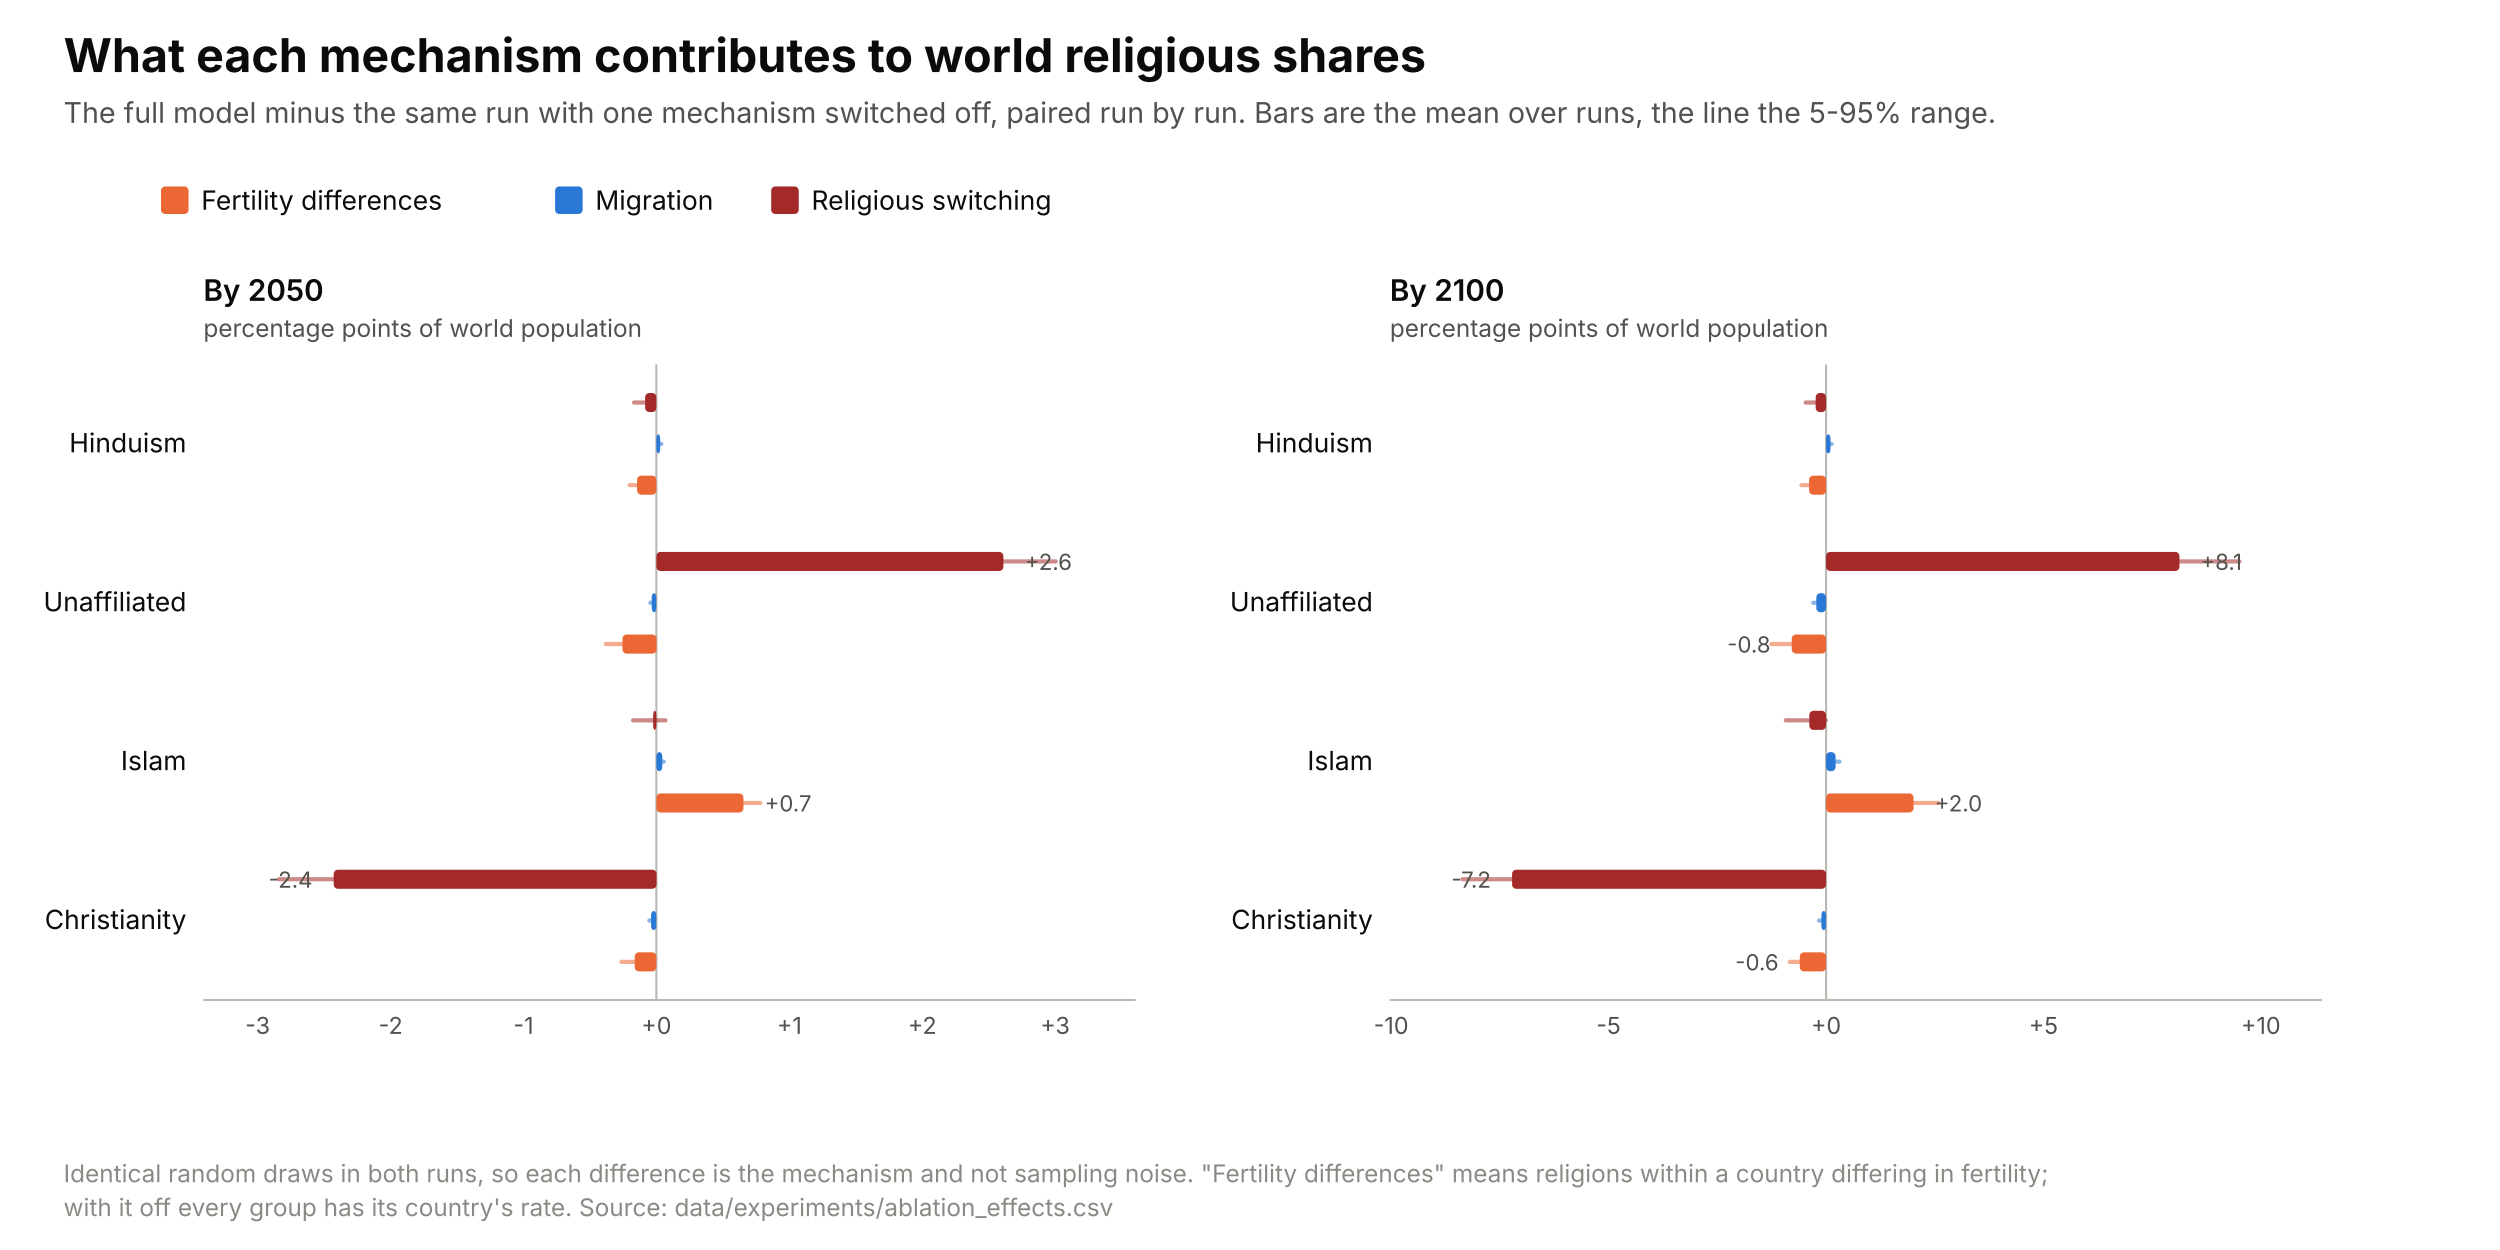
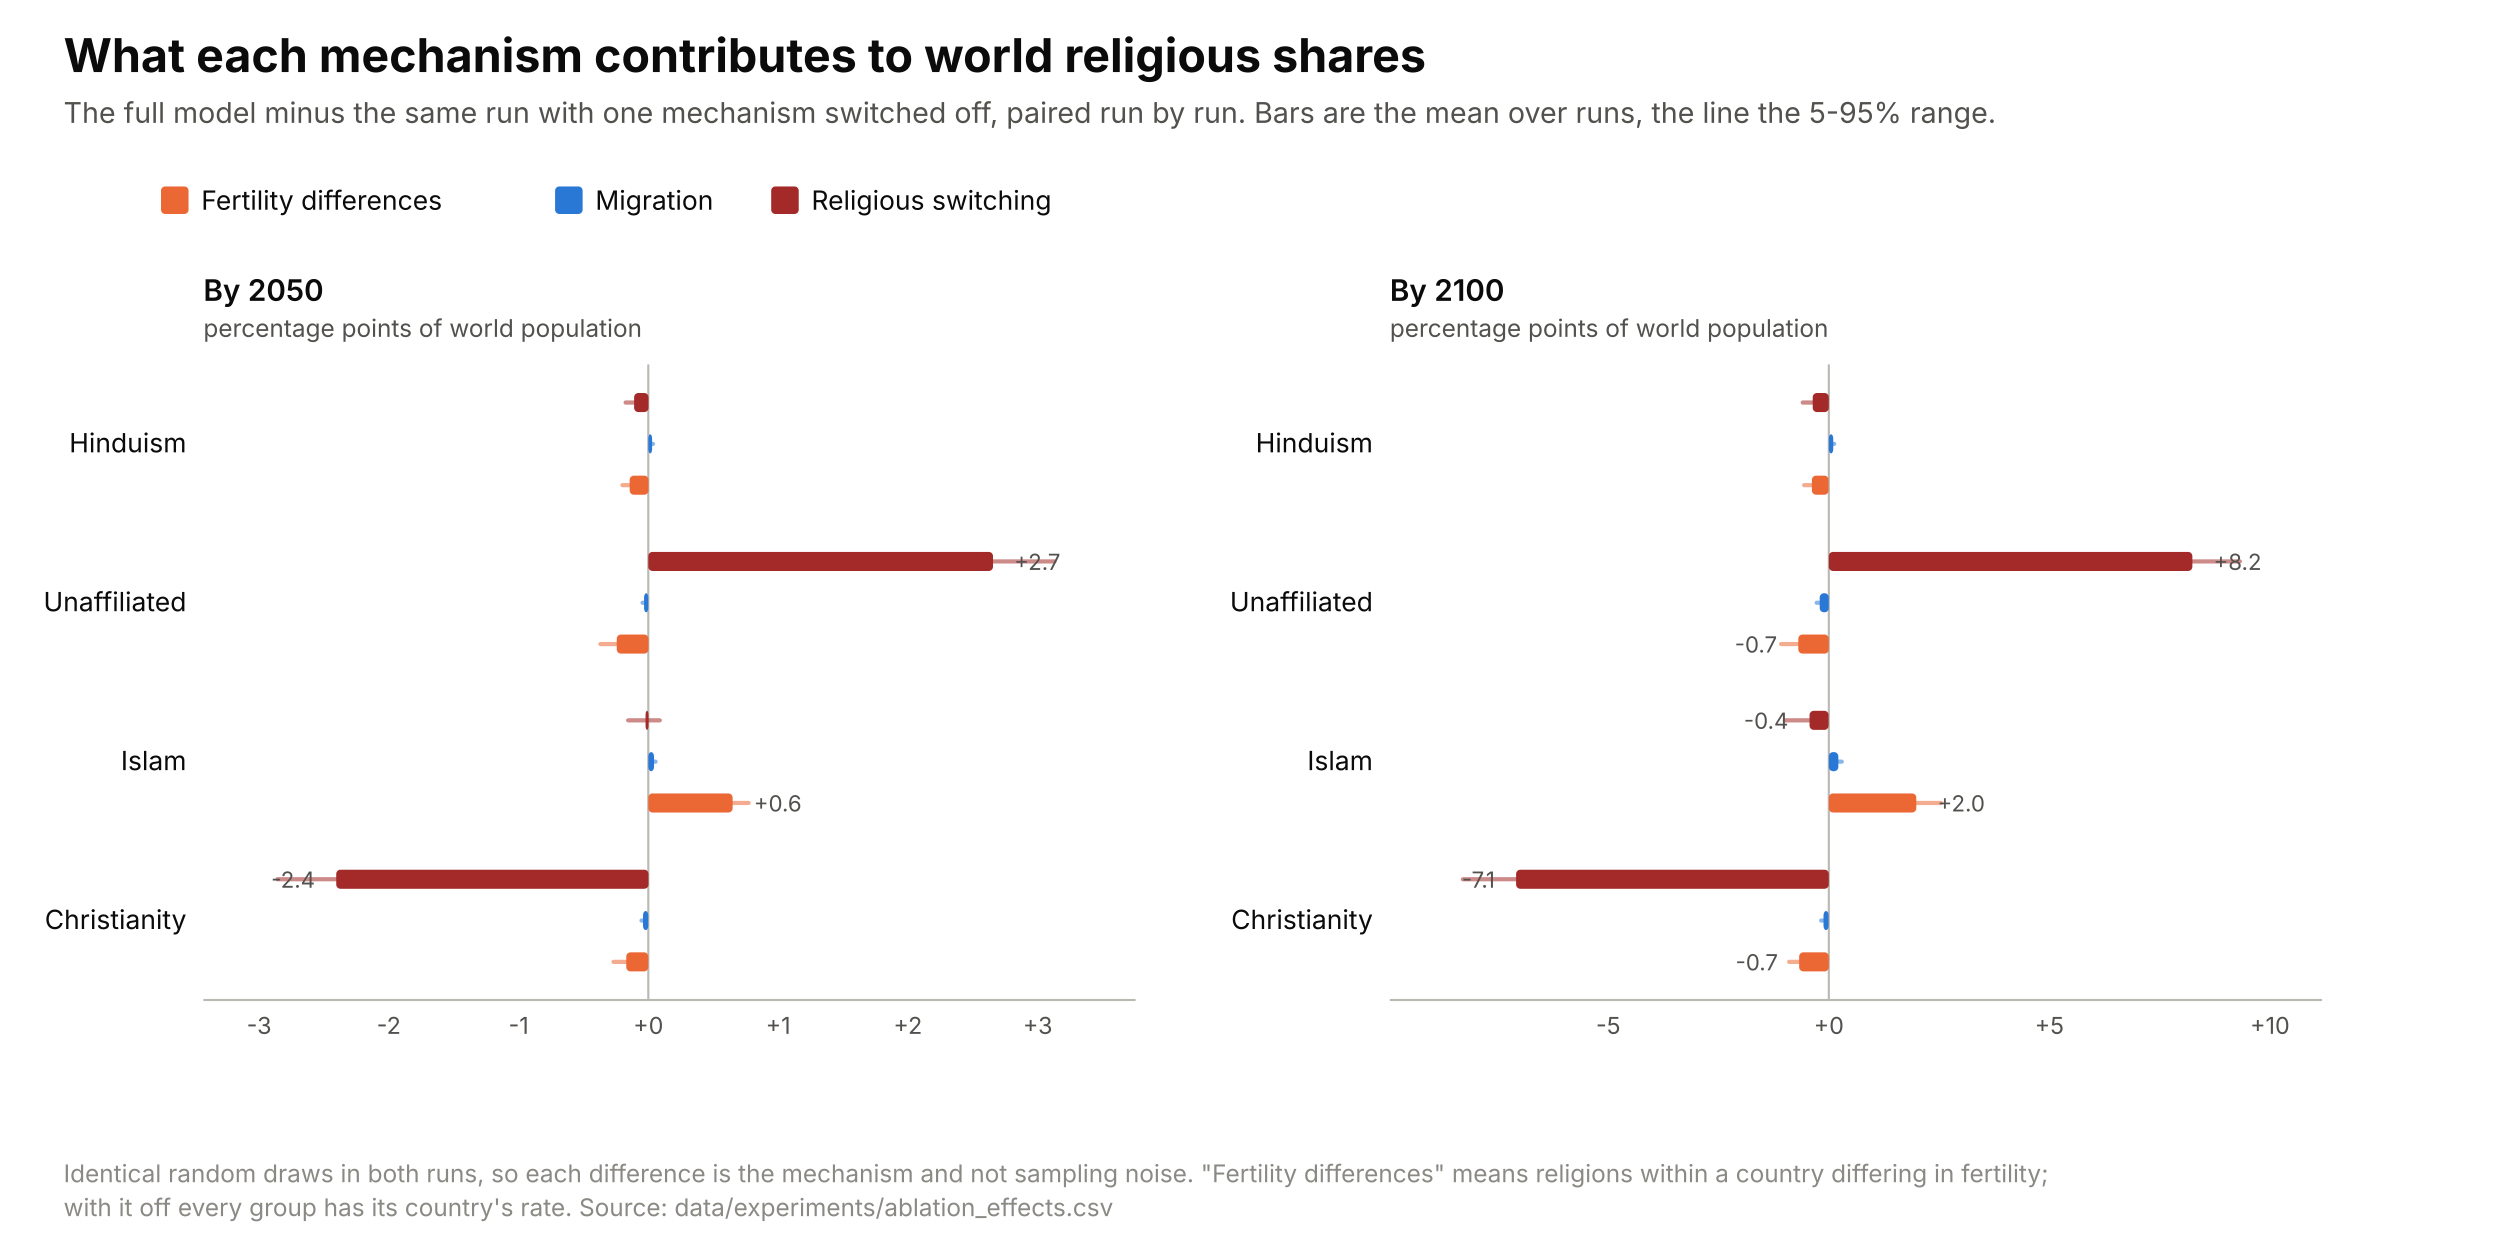
<svg xmlns="http://www.w3.org/2000/svg" viewBox="0 0 1180 590" role="img" font-family="system-ui,-apple-system,Segoe UI,sans-serif">
  <rect width="100%" height="100%" fill="#ffffff" />
  <text x="30" y="34" font-size="22" font-weight="700" fill="#0b0b0b">What each mechanism contributes to world religious shares</text>
  <text x="30" y="58" font-size="13.5" fill="#52514e">The full model minus the same run with one mechanism switched off, paired run by run. Bars are the mean over runs, the line the 5-95% range.</text>
  <rect x="76.0" y="88.0" width="13" height="13" rx="2" fill="#eb6834" />
  <text x="95.0" y="99.0" font-size="12.5" fill="#0b0b0b" text-anchor="start">Fertility differences</text>
  <rect x="262.0" y="88.0" width="13" height="13" rx="2" fill="#2a78d6" />
  <text x="281.0" y="99.0" font-size="12.5" fill="#0b0b0b" text-anchor="start">Migration</text>
  <rect x="364.0" y="88.0" width="13" height="13" rx="2" fill="#a32a28" />
  <text x="383.0" y="99.0" font-size="12.5" fill="#0b0b0b" text-anchor="start">Religious switching</text>
  <text x="96.0" y="142.0" font-size="14" fill="#0b0b0b" text-anchor="start" font-weight="600">By 2050</text>
  <text x="96.0" y="159.0" font-size="11.5" fill="#52514e" text-anchor="start">percentage points of world population</text>
-   <text x="121.6" y="488.0" font-size="11" fill="#52514e" text-anchor="middle">-3</text>
-   <text x="184.4" y="488.0" font-size="11" fill="#52514e" text-anchor="middle">-2</text>
-   <text x="247.1" y="488.0" font-size="11" fill="#52514e" text-anchor="middle">-1</text>
-   <text x="309.8" y="488.0" font-size="11" fill="#52514e" text-anchor="middle">+0</text>
-   <text x="372.6" y="488.0" font-size="11" fill="#52514e" text-anchor="middle">+1</text>
-   <text x="435.3" y="488.0" font-size="11" fill="#52514e" text-anchor="middle">+2</text>
-   <text x="498.0" y="488.0" font-size="11" fill="#52514e" text-anchor="middle">+3</text>
-   <line x1="309.8" y1="172.0" x2="309.8" y2="472.0" stroke="#b9b8b2" stroke-width="1" />
+   <text x="122.3" y="488.0" font-size="11" fill="#52514e" text-anchor="middle">-3</text>
+   <text x="183.5" y="488.0" font-size="11" fill="#52514e" text-anchor="middle">-2</text>
+   <text x="244.8" y="488.0" font-size="11" fill="#52514e" text-anchor="middle">-1</text>
+   <text x="306.0" y="488.0" font-size="11" fill="#52514e" text-anchor="middle">+0</text>
+   <text x="367.3" y="488.0" font-size="11" fill="#52514e" text-anchor="middle">+1</text>
+   <text x="428.5" y="488.0" font-size="11" fill="#52514e" text-anchor="middle">+2</text>
+   <text x="489.8" y="488.0" font-size="11" fill="#52514e" text-anchor="middle">+3</text>
+   <line x1="306.0" y1="172.0" x2="306.0" y2="472.0" stroke="#b9b8b2" stroke-width="1" />
  <line x1="96.0" y1="472.0" x2="536.0" y2="472.0" stroke="#b9b8b2" stroke-width="1" />
-   <line x1="293.3" y1="454.0" x2="306.3" y2="454.0" stroke="#eb6834" stroke-width="2.0" stroke-linecap="round" opacity="0.55" />
-   <rect x="299.6" y="449.5" width="10.2" height="9" rx="2" fill="#eb6834" />
-   <line x1="306.5" y1="434.5" x2="308.1" y2="434.5" stroke="#2a78d6" stroke-width="2.0" stroke-linecap="round" opacity="0.55" />
-   <rect x="307.3" y="430.0" width="2.5" height="9" rx="2" fill="#2a78d6" />
-   <line x1="131.6" y1="415.0" x2="186.4" y2="415.0" stroke="#a32a28" stroke-width="2.0" stroke-linecap="round" opacity="0.55" />
-   <rect x="157.5" y="410.5" width="152.4" height="9" rx="2" fill="#a32a28" />
-   <text x="147.5" y="419.0" font-size="10.5" fill="#52514e" text-anchor="end">-2.4</text>
+   <line x1="289.6" y1="454.0" x2="301.8" y2="454.0" stroke="#eb6834" stroke-width="2.0" stroke-linecap="round" opacity="0.55" />
+   <rect x="295.6" y="449.5" width="10.4" height="9" rx="2" fill="#eb6834" />
+   <line x1="302.8" y1="434.5" x2="304.3" y2="434.5" stroke="#2a78d6" stroke-width="2.0" stroke-linecap="round" opacity="0.55" />
+   <rect x="303.5" y="430.0" width="2.5" height="9" rx="2" fill="#2a78d6" />
+   <line x1="131.0" y1="415.0" x2="179.2" y2="415.0" stroke="#a32a28" stroke-width="2.0" stroke-linecap="round" opacity="0.55" />
+   <rect x="158.7" y="410.5" width="147.4" height="9" rx="2" fill="#a32a28" />
+   <text x="148.7" y="419.0" font-size="10.5" fill="#52514e" text-anchor="end">-2.4</text>
  <text x="88.0" y="438.5" font-size="12.5" fill="#0b0b0b" text-anchor="end">Christianity</text>
-   <line x1="344.8" y1="379.0" x2="358.8" y2="379.0" stroke="#eb6834" stroke-width="2.0" stroke-linecap="round" opacity="0.55" />
-   <rect x="309.8" y="374.5" width="41.1" height="9" rx="2" fill="#eb6834" />
-   <text x="360.9" y="383.0" font-size="10.5" fill="#52514e" text-anchor="start">+0.7</text>
-   <line x1="311.9" y1="359.5" x2="313.3" y2="359.5" stroke="#2a78d6" stroke-width="2.0" stroke-linecap="round" opacity="0.55" />
-   <rect x="309.8" y="355.0" width="2.8" height="9" rx="2" fill="#2a78d6" />
-   <line x1="298.8" y1="340.0" x2="314.1" y2="340.0" stroke="#a32a28" stroke-width="2.0" stroke-linecap="round" opacity="0.55" />
-   <rect x="308.3" y="335.5" width="1.5" height="9" rx="2" fill="#a32a28" />
+   <line x1="340.1" y1="379.0" x2="353.3" y2="379.0" stroke="#eb6834" stroke-width="2.0" stroke-linecap="round" opacity="0.55" />
+   <rect x="306.0" y="374.5" width="39.8" height="9" rx="2" fill="#eb6834" />
+   <text x="355.8" y="383.0" font-size="10.5" fill="#52514e" text-anchor="start">+0.6</text>
+   <line x1="308.0" y1="359.5" x2="309.4" y2="359.5" stroke="#2a78d6" stroke-width="2.0" stroke-linecap="round" opacity="0.55" />
+   <rect x="306.0" y="355.0" width="2.7" height="9" rx="2" fill="#2a78d6" />
+   <line x1="296.5" y1="340.0" x2="311.4" y2="340.0" stroke="#a32a28" stroke-width="2.0" stroke-linecap="round" opacity="0.55" />
+   <rect x="304.7" y="335.5" width="1.4" height="9" rx="2" fill="#a32a28" />
  <text x="88.0" y="363.5" font-size="12.5" fill="#0b0b0b" text-anchor="end">Islam</text>
-   <line x1="286.0" y1="304.0" x2="300.6" y2="304.0" stroke="#eb6834" stroke-width="2.0" stroke-linecap="round" opacity="0.55" />
-   <rect x="293.8" y="299.5" width="16.1" height="9" rx="2" fill="#eb6834" />
-   <line x1="307.0" y1="284.5" x2="308.3" y2="284.5" stroke="#2a78d6" stroke-width="2.0" stroke-linecap="round" opacity="0.55" />
-   <rect x="307.6" y="280.0" width="2.2" height="9" rx="2" fill="#2a78d6" />
-   <line x1="444.4" y1="265.0" x2="498.3" y2="265.0" stroke="#a32a28" stroke-width="2.0" stroke-linecap="round" opacity="0.55" />
-   <rect x="309.8" y="260.5" width="163.8" height="9" rx="2" fill="#a32a28" />
-   <text x="483.7" y="269.0" font-size="10.5" fill="#52514e" text-anchor="start">+2.6</text>
+   <line x1="283.4" y1="304.0" x2="297.3" y2="304.0" stroke="#eb6834" stroke-width="2.0" stroke-linecap="round" opacity="0.55" />
+   <rect x="291.1" y="299.5" width="15.0" height="9" rx="2" fill="#eb6834" />
+   <line x1="303.3" y1="284.5" x2="304.7" y2="284.5" stroke="#2a78d6" stroke-width="2.0" stroke-linecap="round" opacity="0.55" />
+   <rect x="304.0" y="280.0" width="2.0" height="9" rx="2" fill="#2a78d6" />
+   <line x1="444.8" y1="265.0" x2="497.7" y2="265.0" stroke="#a32a28" stroke-width="2.0" stroke-linecap="round" opacity="0.55" />
+   <rect x="306.0" y="260.5" width="162.7" height="9" rx="2" fill="#a32a28" />
+   <text x="478.7" y="269.0" font-size="10.5" fill="#52514e" text-anchor="start">+2.7</text>
  <text x="88.0" y="288.5" font-size="12.5" fill="#0b0b0b" text-anchor="end">Unaffiliated</text>
-   <line x1="297.2" y1="229.0" x2="303.5" y2="229.0" stroke="#eb6834" stroke-width="2.0" stroke-linecap="round" opacity="0.55" />
-   <rect x="300.7" y="224.5" width="9.1" height="9" rx="2" fill="#eb6834" />
-   <line x1="311.2" y1="209.5" x2="312.1" y2="209.5" stroke="#2a78d6" stroke-width="2.0" stroke-linecap="round" opacity="0.55" />
-   <rect x="309.8" y="205.0" width="1.8" height="9" rx="2" fill="#2a78d6" />
-   <line x1="299.3" y1="190.0" x2="308.3" y2="190.0" stroke="#a32a28" stroke-width="2.0" stroke-linecap="round" opacity="0.55" />
-   <rect x="304.5" y="185.5" width="5.3" height="9" rx="2" fill="#a32a28" />
+   <line x1="293.8" y1="229.0" x2="299.8" y2="229.0" stroke="#eb6834" stroke-width="2.0" stroke-linecap="round" opacity="0.55" />
+   <rect x="297.2" y="224.5" width="8.9" height="9" rx="2" fill="#eb6834" />
+   <line x1="307.4" y1="209.5" x2="308.2" y2="209.5" stroke="#2a78d6" stroke-width="2.0" stroke-linecap="round" opacity="0.55" />
+   <rect x="306.0" y="205.0" width="1.8" height="9" rx="2" fill="#2a78d6" />
+   <line x1="295.3" y1="190.0" x2="302.7" y2="190.0" stroke="#a32a28" stroke-width="2.0" stroke-linecap="round" opacity="0.55" />
+   <rect x="299.3" y="185.5" width="6.8" height="9" rx="2" fill="#a32a28" />
  <text x="88.0" y="213.5" font-size="12.5" fill="#0b0b0b" text-anchor="end">Hinduism</text>
  <text x="656.0" y="142.0" font-size="14" fill="#0b0b0b" text-anchor="start" font-weight="600">By 2100</text>
  <text x="656.0" y="159.0" font-size="11.5" fill="#52514e" text-anchor="start">percentage points of world population</text>
-   <text x="656.6" y="488.0" font-size="11" fill="#52514e" text-anchor="middle">-10</text>
-   <text x="759.2" y="488.0" font-size="11" fill="#52514e" text-anchor="middle">-5</text>
-   <text x="861.9" y="488.0" font-size="11" fill="#52514e" text-anchor="middle">+0</text>
-   <text x="964.5" y="488.0" font-size="11" fill="#52514e" text-anchor="middle">+5</text>
-   <text x="1067.1" y="488.0" font-size="11" fill="#52514e" text-anchor="middle">+10</text>
-   <line x1="861.9" y1="172.0" x2="861.9" y2="472.0" stroke="#b9b8b2" stroke-width="1" />
+   <text x="759.1" y="488.0" font-size="11" fill="#52514e" text-anchor="middle">-5</text>
+   <text x="863.2" y="488.0" font-size="11" fill="#52514e" text-anchor="middle">+0</text>
+   <text x="967.3" y="488.0" font-size="11" fill="#52514e" text-anchor="middle">+5</text>
+   <text x="1071.4" y="488.0" font-size="11" fill="#52514e" text-anchor="middle">+10</text>
+   <line x1="863.2" y1="172.0" x2="863.2" y2="472.0" stroke="#b9b8b2" stroke-width="1" />
  <line x1="656.0" y1="472.0" x2="1096.0" y2="472.0" stroke="#b9b8b2" stroke-width="1" />
-   <line x1="844.8" y1="454.0" x2="855.5" y2="454.0" stroke="#eb6834" stroke-width="2.0" stroke-linecap="round" opacity="0.55" />
-   <rect x="849.5" y="449.5" width="12.4" height="9" rx="2" fill="#eb6834" />
-   <text x="839.5" y="458.0" font-size="10.5" fill="#52514e" text-anchor="end">-0.6</text>
-   <line x1="858.6" y1="434.5" x2="860.5" y2="434.5" stroke="#2a78d6" stroke-width="2.0" stroke-linecap="round" opacity="0.55" />
-   <rect x="859.7" y="430.0" width="2.2" height="9" rx="2" fill="#2a78d6" />
-   <line x1="690.3" y1="415.0" x2="739.8" y2="415.0" stroke="#a32a28" stroke-width="2.0" stroke-linecap="round" opacity="0.55" />
-   <rect x="713.7" y="410.5" width="148.2" height="9" rx="2" fill="#a32a28" />
-   <text x="703.7" y="419.0" font-size="10.5" fill="#52514e" text-anchor="end">-7.2</text>
+   <line x1="844.5" y1="454.0" x2="854.6" y2="454.0" stroke="#eb6834" stroke-width="2.0" stroke-linecap="round" opacity="0.55" />
+   <rect x="849.2" y="449.5" width="14.0" height="9" rx="2" fill="#eb6834" />
+   <text x="839.2" y="458.0" font-size="10.5" fill="#52514e" text-anchor="end">-0.7</text>
+   <line x1="859.6" y1="434.5" x2="861.7" y2="434.5" stroke="#2a78d6" stroke-width="2.0" stroke-linecap="round" opacity="0.55" />
+   <rect x="860.7" y="430.0" width="2.4" height="9" rx="2" fill="#2a78d6" />
+   <line x1="690.5" y1="415.0" x2="736.7" y2="415.0" stroke="#a32a28" stroke-width="2.0" stroke-linecap="round" opacity="0.55" />
+   <rect x="715.6" y="410.5" width="147.6" height="9" rx="2" fill="#a32a28" />
+   <text x="705.6" y="419.0" font-size="10.5" fill="#52514e" text-anchor="end">-7.1</text>
  <text x="648.0" y="438.5" font-size="12.5" fill="#0b0b0b" text-anchor="end">Christianity</text>
-   <line x1="895.9" y1="379.0" x2="914.9" y2="379.0" stroke="#eb6834" stroke-width="2.0" stroke-linecap="round" opacity="0.55" />
-   <rect x="861.9" y="374.5" width="41.3" height="9" rx="2" fill="#eb6834" />
-   <text x="913.2" y="383.0" font-size="10.5" fill="#52514e" text-anchor="start">+2.0</text>
-   <line x1="864.8" y1="359.5" x2="868.2" y2="359.5" stroke="#2a78d6" stroke-width="2.0" stroke-linecap="round" opacity="0.55" />
-   <rect x="861.9" y="355.0" width="4.5" height="9" rx="2" fill="#2a78d6" />
-   <line x1="842.9" y1="340.0" x2="861.8" y2="340.0" stroke="#a32a28" stroke-width="2.0" stroke-linecap="round" opacity="0.55" />
-   <rect x="854.0" y="335.5" width="7.9" height="9" rx="2" fill="#a32a28" />
+   <line x1="897.3" y1="379.0" x2="916.2" y2="379.0" stroke="#eb6834" stroke-width="2.0" stroke-linecap="round" opacity="0.55" />
+   <rect x="863.2" y="374.5" width="41.3" height="9" rx="2" fill="#eb6834" />
+   <text x="914.5" y="383.0" font-size="10.5" fill="#52514e" text-anchor="start">+2.0</text>
+   <line x1="866.1" y1="359.5" x2="869.3" y2="359.5" stroke="#2a78d6" stroke-width="2.0" stroke-linecap="round" opacity="0.55" />
+   <rect x="863.2" y="355.0" width="4.5" height="9" rx="2" fill="#2a78d6" />
+   <line x1="842.5" y1="340.0" x2="861.3" y2="340.0" stroke="#a32a28" stroke-width="2.0" stroke-linecap="round" opacity="0.55" />
+   <rect x="854.1" y="335.5" width="9.0" height="9" rx="2" fill="#a32a28" />
+   <text x="844.1" y="344.0" font-size="10.5" fill="#52514e" text-anchor="end">-0.4</text>
  <text x="648.0" y="363.5" font-size="12.5" fill="#0b0b0b" text-anchor="end">Islam</text>
-   <line x1="836.1" y1="304.0" x2="852.4" y2="304.0" stroke="#eb6834" stroke-width="2.0" stroke-linecap="round" opacity="0.55" />
-   <rect x="845.7" y="299.5" width="16.2" height="9" rx="2" fill="#eb6834" />
-   <text x="835.7" y="308.0" font-size="10.5" fill="#52514e" text-anchor="end">-0.8</text>
-   <line x1="855.9" y1="284.5" x2="858.6" y2="284.5" stroke="#2a78d6" stroke-width="2.0" stroke-linecap="round" opacity="0.55" />
-   <rect x="857.3" y="280.0" width="4.6" height="9" rx="2" fill="#2a78d6" />
-   <line x1="1010.2" y1="265.0" x2="1057.0" y2="265.0" stroke="#a32a28" stroke-width="2.0" stroke-linecap="round" opacity="0.55" />
-   <rect x="861.9" y="260.5" width="166.8" height="9" rx="2" fill="#a32a28" />
-   <text x="1038.6" y="269.0" font-size="10.5" fill="#52514e" text-anchor="start">+8.1</text>
+   <line x1="840.7" y1="304.0" x2="854.8" y2="304.0" stroke="#eb6834" stroke-width="2.0" stroke-linecap="round" opacity="0.55" />
+   <rect x="848.8" y="299.5" width="14.4" height="9" rx="2" fill="#eb6834" />
+   <text x="838.8" y="308.0" font-size="10.5" fill="#52514e" text-anchor="end">-0.7</text>
+   <line x1="857.5" y1="284.5" x2="860.1" y2="284.5" stroke="#2a78d6" stroke-width="2.0" stroke-linecap="round" opacity="0.55" />
+   <rect x="858.9" y="280.0" width="4.3" height="9" rx="2" fill="#2a78d6" />
+   <line x1="1013.8" y1="265.0" x2="1057.2" y2="265.0" stroke="#a32a28" stroke-width="2.0" stroke-linecap="round" opacity="0.55" />
+   <rect x="863.2" y="260.5" width="171.6" height="9" rx="2" fill="#a32a28" />
+   <text x="1044.8" y="269.0" font-size="10.5" fill="#52514e" text-anchor="start">+8.2</text>
  <text x="648.0" y="288.5" font-size="12.5" fill="#0b0b0b" text-anchor="end">Unaffiliated</text>
-   <line x1="850.3" y1="229.0" x2="856.7" y2="229.0" stroke="#eb6834" stroke-width="2.0" stroke-linecap="round" opacity="0.55" />
-   <rect x="853.9" y="224.5" width="8.0" height="9" rx="2" fill="#eb6834" />
-   <line x1="863.4" y1="209.5" x2="864.5" y2="209.5" stroke="#2a78d6" stroke-width="2.0" stroke-linecap="round" opacity="0.55" />
-   <rect x="861.9" y="205.0" width="2.1" height="9" rx="2" fill="#2a78d6" />
-   <line x1="852.3" y1="190.0" x2="860.4" y2="190.0" stroke="#a32a28" stroke-width="2.0" stroke-linecap="round" opacity="0.55" />
-   <rect x="857.0" y="185.5" width="4.9" height="9" rx="2" fill="#a32a28" />
+   <line x1="851.6" y1="229.0" x2="857.7" y2="229.0" stroke="#eb6834" stroke-width="2.0" stroke-linecap="round" opacity="0.55" />
+   <rect x="855.2" y="224.5" width="7.9" height="9" rx="2" fill="#eb6834" />
+   <line x1="864.8" y1="209.5" x2="865.7" y2="209.5" stroke="#2a78d6" stroke-width="2.0" stroke-linecap="round" opacity="0.55" />
+   <rect x="863.2" y="205.0" width="2.1" height="9" rx="2" fill="#2a78d6" />
+   <line x1="850.9" y1="190.0" x2="859.7" y2="190.0" stroke="#a32a28" stroke-width="2.0" stroke-linecap="round" opacity="0.55" />
+   <rect x="855.6" y="185.5" width="7.6" height="9" rx="2" fill="#a32a28" />
  <text x="648.0" y="213.5" font-size="12.5" fill="#0b0b0b" text-anchor="end">Hinduism</text>
  <text x="30.0" y="558.0" font-size="11.5" fill="#8a8984" text-anchor="start">Identical random draws in both runs, so each difference is the mechanism and not sampling noise. "Fertility differences" means religions within a country differing in fertility;</text>
  <text x="30.0" y="574.0" font-size="11.5" fill="#8a8984" text-anchor="start">with it off every group has its country's rate. Source: data/experiments/ablation_effects.csv</text>
</svg>
